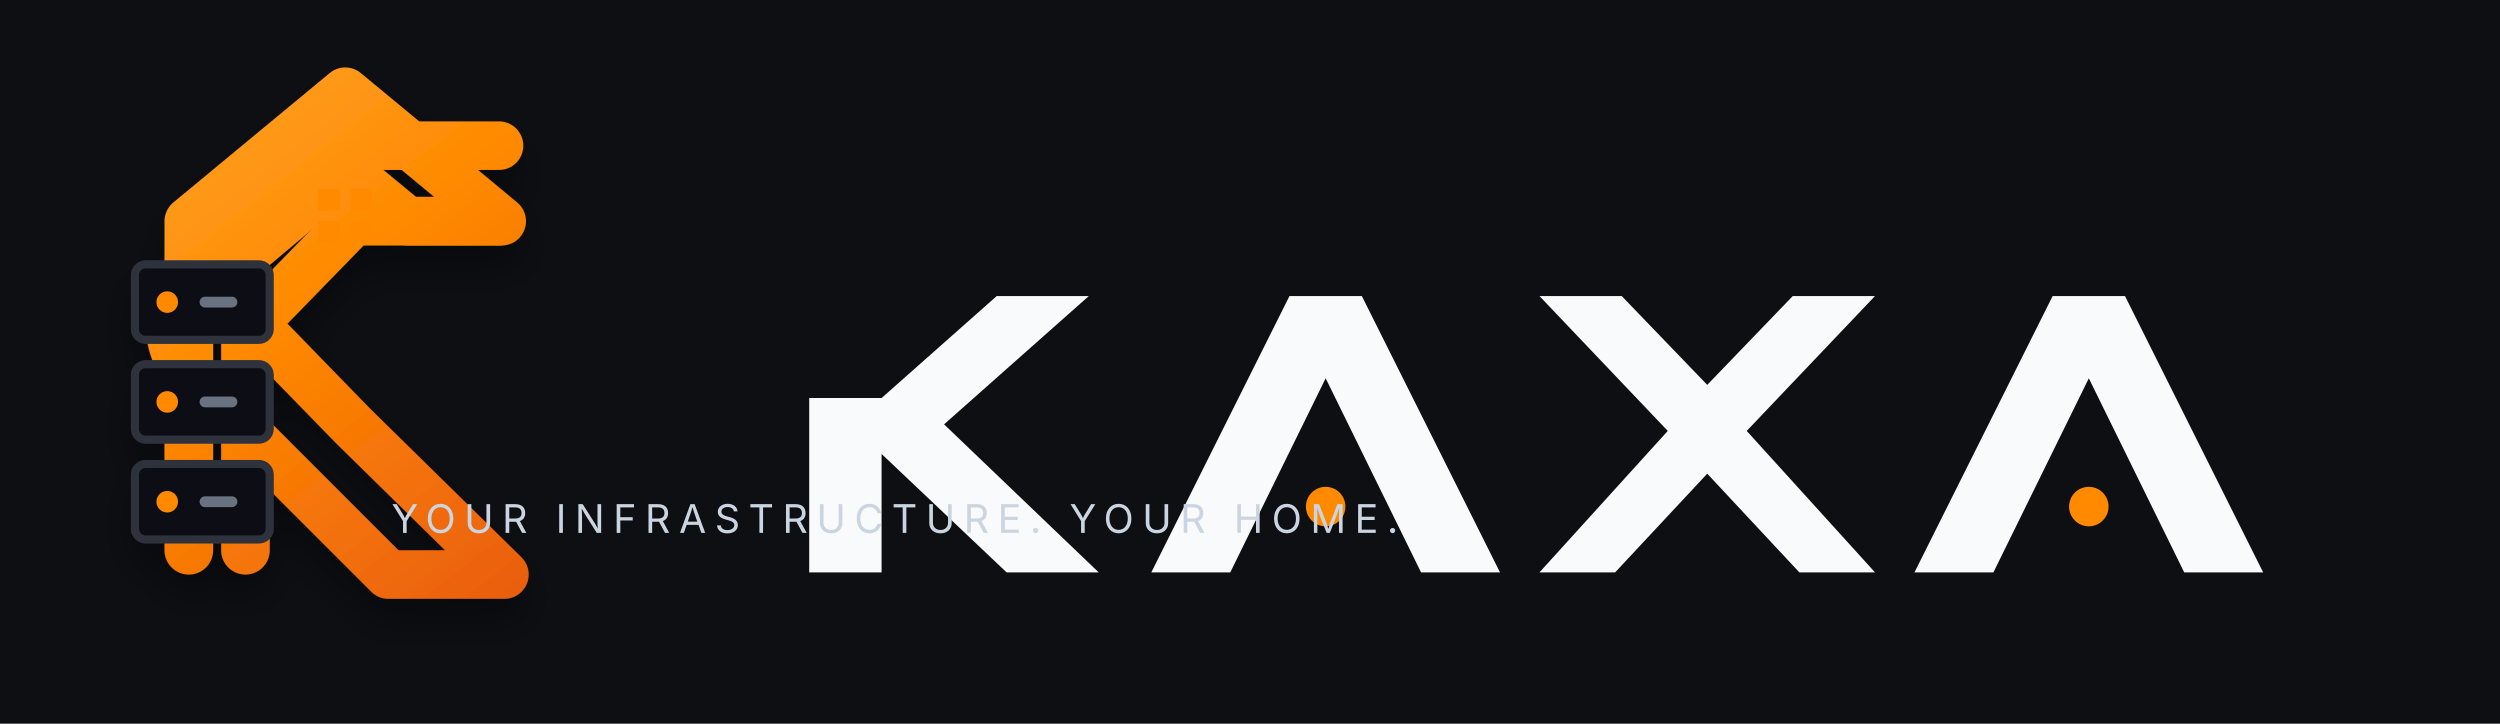
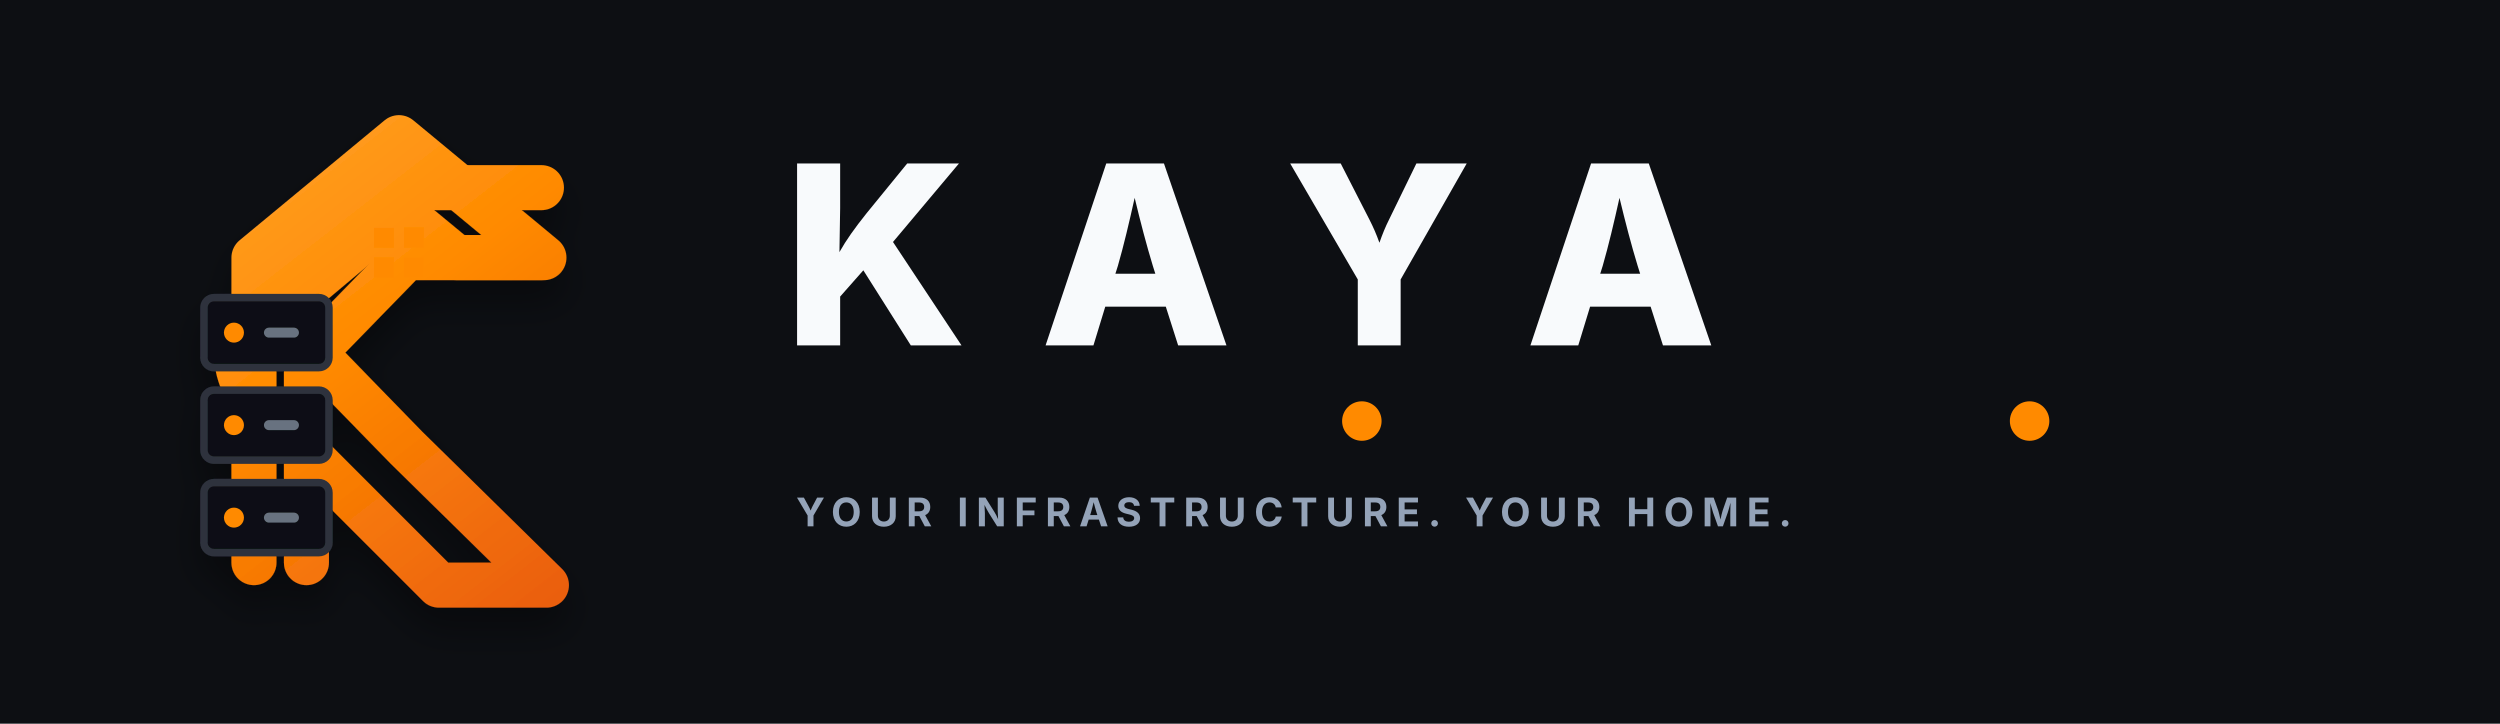
- <svg xmlns="http://www.w3.org/2000/svg" viewBox="0 0 760 220" role="img" aria-label="Kaya logo on dark">
+ <svg xmlns="http://www.w3.org/2000/svg" viewBox="0 0 760 220" role="img" aria-label="Kaya Your Infrastructure. Your Home.">
  <rect width="760" height="220" fill="#0D0F13" />
  <defs>
-     <linearGradient id="kaya-orange" x1="42" y1="18" x2="204" y2="226" gradientUnits="userSpaceOnUse">
+     <linearGradient id="orange" x1="42" y1="18" x2="204" y2="226" gradientUnits="userSpaceOnUse">
      <stop offset="0" stop-color="#FFA733" />
-       <stop offset="0.44" stop-color="#FF8A00" />
+       <stop offset="0.45" stop-color="#FF8A00" />
      <stop offset="1" stop-color="#E85A11" />
    </linearGradient>
-     <filter id="soft-shadow" x="-20%" y="-20%" width="140%" height="150%">
+     <filter id="shadow" x="-20%" y="-20%" width="140%" height="150%">
      <feDropShadow dx="0" dy="9" stdDeviation="7" flood-color="#000" flood-opacity="0.35" />
    </filter>
  </defs>
-   <g transform="translate(0 0) scale(.82)">
-     <g filter="url(#soft-shadow)">
-       <path d="M70 204V82L128 34l58 48h-35l-23-19-37 31v110" fill="none" stroke="url(#kaya-orange)" stroke-width="18" stroke-linecap="round" stroke-linejoin="round" />
-       <path d="M185 82h-54l-37 38 37 38 56 55h-43l-72-72a29 29 0 0 1 0-42l44-45h69" fill="none" stroke="url(#kaya-orange)" stroke-width="18" stroke-linecap="round" stroke-linejoin="round" />
+   <g transform="translate(24 16) scale(.76)">
+     <g filter="url(#shadow)">
+       <path d="M70 204V82L128 34l58 48h-35l-23-19-37 31v110" fill="none" stroke="url(#orange)" stroke-width="18" stroke-linecap="round" stroke-linejoin="round" />
+       <path d="M185 82h-54l-37 38 37 38 56 55h-43l-72-72a29 29 0 0 1 0-42l44-45h69" fill="none" stroke="url(#orange)" stroke-width="18" stroke-linecap="round" stroke-linejoin="round" />
      <rect x="50" y="98" width="50" height="28" rx="4" fill="#0D0F13" stroke="#2D333C" stroke-width="3" />
      <rect x="50" y="135" width="50" height="28" rx="4" fill="#0D0F13" stroke="#2D333C" stroke-width="3" />
      <rect x="50" y="172" width="50" height="28" rx="4" fill="#0D0F13" stroke="#2D333C" stroke-width="3" />
      <circle cx="62" cy="112" r="4" fill="#FF8A00" />
      <circle cx="62" cy="149" r="4" fill="#FF8A00" />
      <circle cx="62" cy="186" r="4" fill="#FF8A00" />
      <rect x="74" y="110" width="14" height="4" rx="2" fill="#687280" />
      <rect x="74" y="147" width="14" height="4" rx="2" fill="#687280" />
      <rect x="74" y="184" width="14" height="4" rx="2" fill="#687280" />
      <rect x="118" y="70" width="8" height="8" fill="#FF8A00" />
      <rect x="130" y="70" width="8" height="8" fill="#FF8A00" />
      <rect x="118" y="82" width="8" height="8" fill="#FF8A00" />
      <rect x="130" y="82" width="8" height="8" fill="#FF8A00" />
    </g>
  </g>
-   <g transform="translate(232 37)">
-     <g fill="#F8FAFC">
-       <path d="M14 84h22l35-31h28L55 92l47 45H74l-38-36v36H14z" />
-       <path d="M142 137h-24l42-84h22l42 84h-24l-29-59z" />
-       <path d="M259 137h-23l39-43-39-41h25l26 27 26-27h25l-39 41 39 43h-23l-28-30z" />
-       <path d="M374 137h-24l42-84h22l42 84h-24l-29-59z" />
-     </g>
-     <circle cx="171" cy="117" r="6" fill="#FF8A00" />
-     <circle cx="403" cy="117" r="6" fill="#FF8A00" />
-   </g>
-   <text x="119" y="162" fill="#CBD5E1" font-family="Inter, Arial, sans-serif" font-size="12" letter-spacing="2.6">YOUR INFRASTRUCTURE. YOUR HOME.</text>
+   <text x="238" y="105" fill="#F8FAFC" font-family="Inter, Arial, Helvetica, sans-serif" font-size="76" font-weight="800" letter-spacing="22">KAYA</text>
+   <circle cx="414" cy="128" r="6" fill="#FF8A00" />
+   <circle cx="617" cy="128" r="6" fill="#FF8A00" />
+   <text x="242" y="160" fill="#94A3B8" font-family="Inter, Arial, Helvetica, sans-serif" font-size="12" font-weight="700" letter-spacing="2.4">YOUR INFRASTRUCTURE. YOUR HOME.</text>
</svg>
